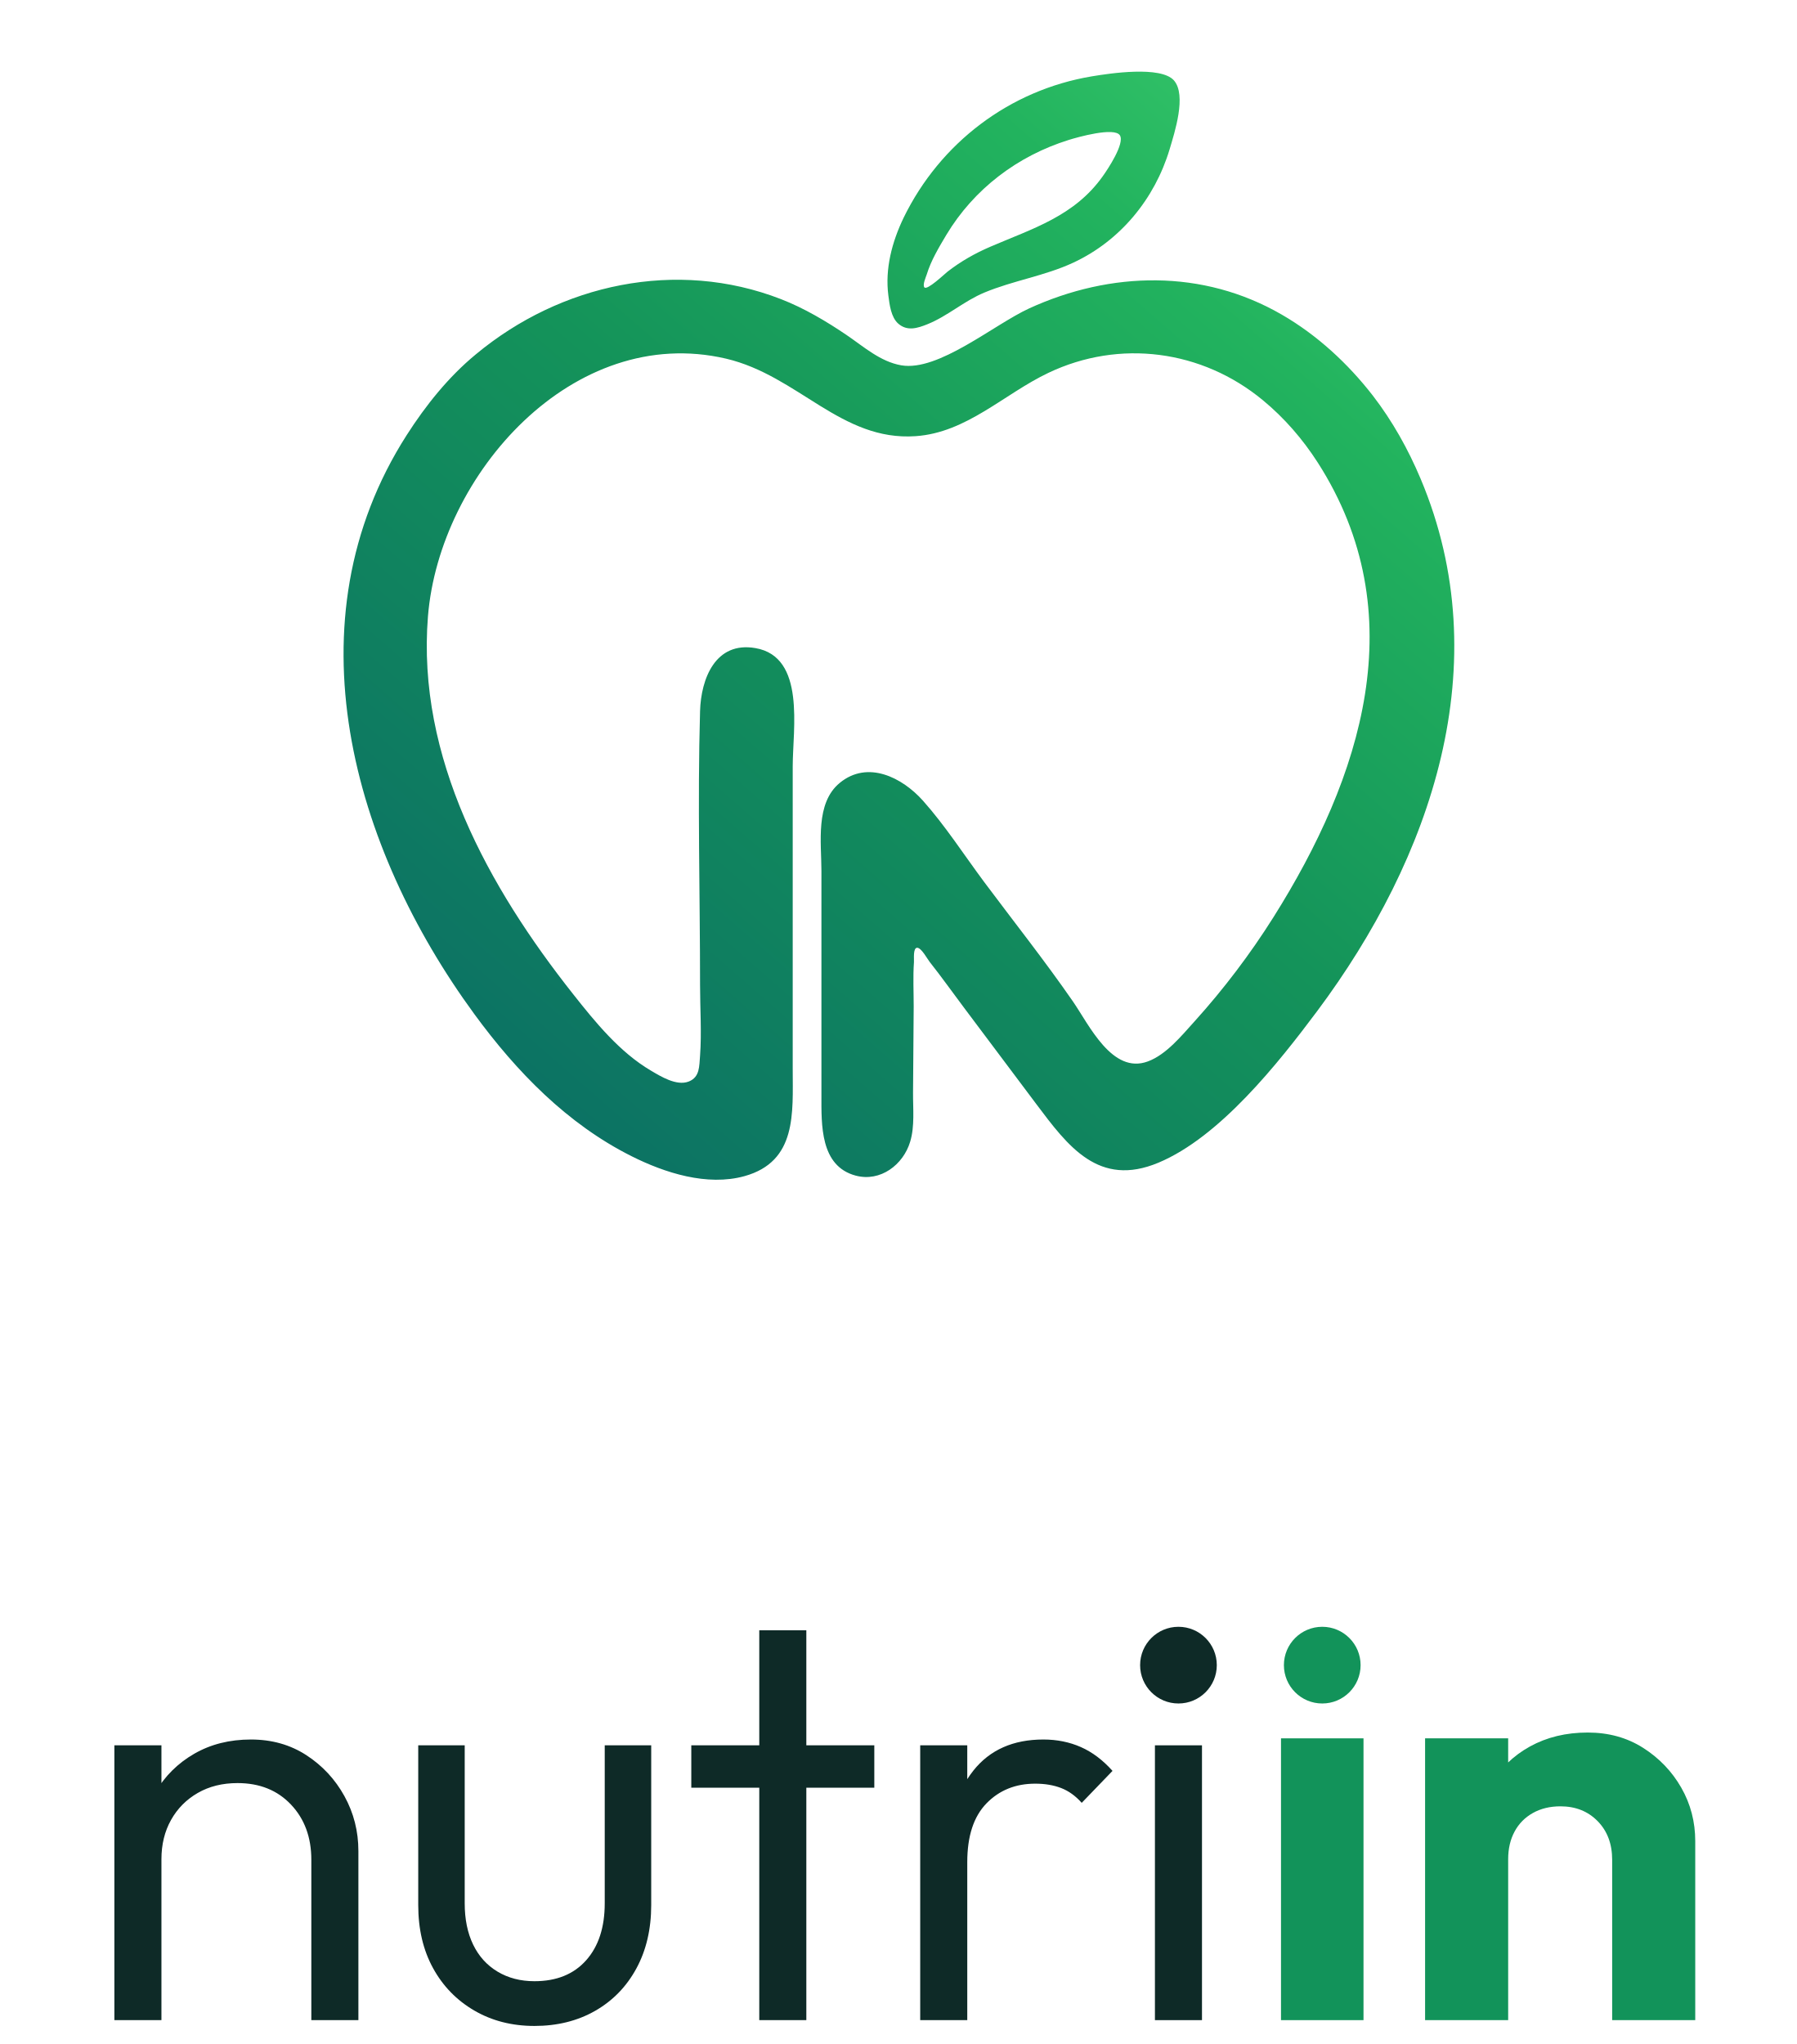
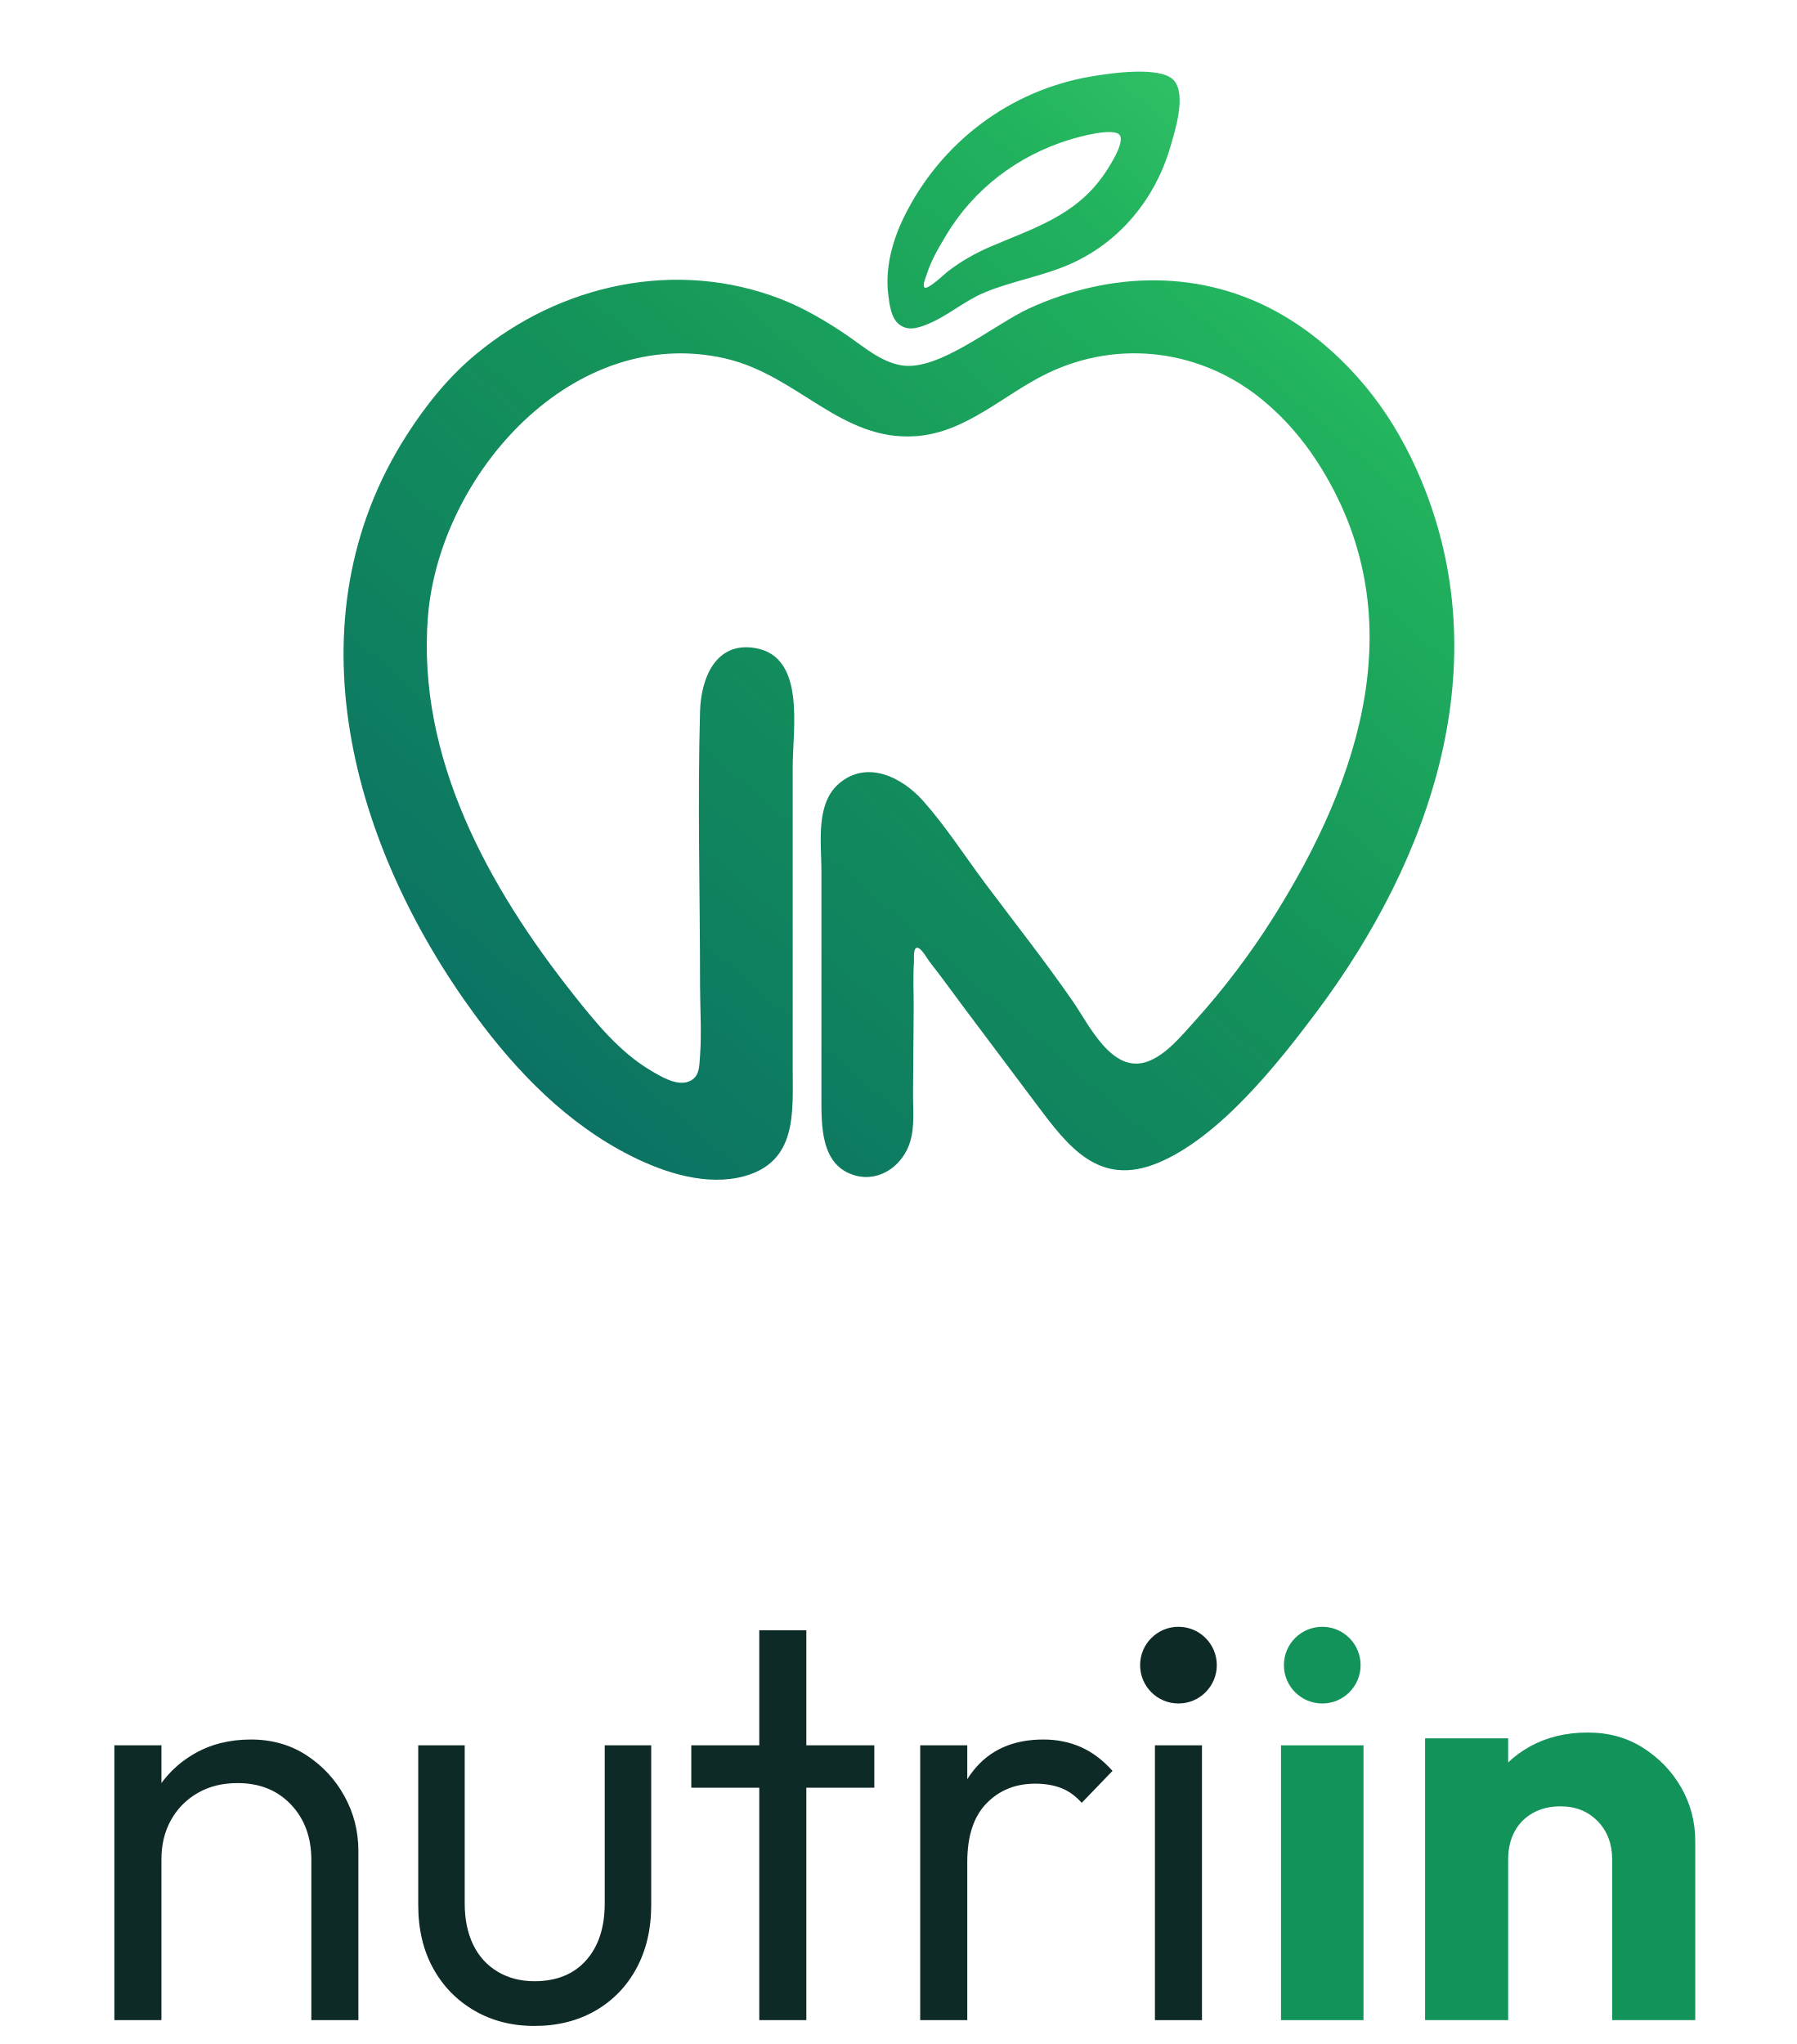
<svg xmlns="http://www.w3.org/2000/svg" viewBox="0 0 1200 1365" role="img" aria-label="Nutriin">
  <defs>
    <linearGradient id="fs" gradientUnits="userSpaceOnUse" x1="260" y1="1040" x2="1000" y2="190">
      <stop offset="0" stop-color="#0A6B66" />
      <stop offset=".5" stop-color="#14935A" />
      <stop offset=".8" stop-color="#22B35E" />
      <stop offset="1" stop-color="#3CCB6E" />
    </linearGradient>
  </defs>
  <g transform="translate(62.25,-114.96) scale(0.87156)">
    <g fill="url(#fs)" fill-rule="evenodd">
      <path d="M293.2,403.4 C272.2,420.7 254.8,442.5 240.2,465.3 C148.8,608.1 198.7,781.4 292.1,909.0 C324.4,953.1 363.2,993.1 412.5,1017.8 C438.0,1030.6 470.4,1041.0 499.0,1033.1 C539.4,1021.9 536.0,984.6 536.0,951.1 C536.0,873.8 536.0,796.4 536.0,719.1 C536.0,690.6 546.1,635.2 507.5,628.5 C476.7,623.1 465.7,652.1 465.0,676.8 C463.0,746.6 465.0,816.9 465.0,886.8 C465.0,904.6 466.3,923.0 465.0,940.8 C464.3,948.7 465.0,957.2 456.3,960.6 C447.0,964.2 434.9,956.7 427.3,952.2 C403.5,938.2 384.7,915.1 367.8,893.7 C302.9,811.7 247.8,712.3 256.5,604.2 C265.3,495.3 367.8,379.4 484.9,406.7 C540.2,419.7 573.1,470.1 630.2,466.1 C669.4,463.4 698.0,433.7 731.9,417.6 C786.5,391.6 849.6,400.0 896.2,438.5 C912.7,452.1 926.8,468.4 938.3,486.3 C1012.7,602.3 971.8,727.6 904.3,834.8 C886.6,862.9 866.3,889.7 844.0,914.4 C834.2,925.2 822.3,940.0 808.1,945.2 C780.8,955.3 763.2,917.3 750.7,899.2 C729.1,868.0 705.4,838.1 682.7,807.7 C667.3,787.0 652.9,764.6 635.8,745.4 C620.0,727.7 593.5,714.1 572.0,731.8 C553.2,747.3 558.0,777.7 558.0,799.2 C558.0,856.6 558.0,913.9 558.0,971.2 C558.0,993.6 556.9,1025.4 584.3,1032.7 C603.2,1037.7 620.7,1024.4 626.0,1006.7 C629.6,994.9 628.1,981.2 628.2,969.0 C628.4,947.0 628.5,925.0 628.7,903.0 C628.7,891.8 628.1,880.3 628.9,869.1 C629.1,867.1 628.0,858.1 631.4,858.1 C634.7,858.2 639.2,866.8 641.0,869.0 C650.1,880.5 658.6,892.5 667.4,904.2 C685.8,928.7 704.2,953.2 722.6,977.8 C747.0,1010.3 770.5,1041.9 816.2,1022.8 C863.3,1003.1 908.0,946.6 937.9,906.6 C1025.4,789.4 1076.9,640.8 1017.2,498.9 C1007.6,476.1 995.6,454.6 980.5,435.0 C961.4,410.4 937.8,388.6 910.8,373.0 C850.2,337.9 779.7,339.6 717.2,368.2 C690.0,380.7 647.6,416.8 619.1,411.8 C603.2,409.0 590.6,397.7 577.7,388.9 C562.0,378.2 544.8,368.0 527.0,361.1 C447.0,330.0 358.0,349.5 293.2,403.4Z M828.1,193.5 C818.1,182.2 778.9,188.1 765.2,190.4 C702.3,200.9 649.0,241.3 621.0,298.7 C612.1,317.2 606.6,337.8 609.3,358.4 C610.2,365.3 611.3,375.0 616.9,379.9 C623.8,385.9 631.6,383.4 639.3,380.3 C654.5,374.2 667.4,362.5 682.8,356.1 C704.8,346.9 729.2,343.3 750.9,333.2 C787.1,316.4 813.4,284.2 824.8,246.3 C828.6,233.5 838.0,204.8 828.1,193.5Z M786.7,235.6 C790.6,241.8 777.4,261.6 773.6,266.9 C751.9,297.5 720.1,306.9 687.3,321.0 C675.5,326.1 664.9,332.1 654.7,340.0 C652.4,341.8 639.0,354.6 636.9,352.1 C635.3,350.2 638.1,344.1 638.7,342.2 C642.0,331.4 648.0,321.5 653.7,311.9 C674.9,276.6 708.4,251.3 747.6,239.1 C754.0,237.1 782.5,229.0 786.7,235.6Z" />
    </g>
  </g>
  <g transform="translate(50,1349.065) scale(0.3880071)">
    <g fill="#0E2A27">
      <path d="M407 0L407 -276Q407 -334 372 -371Q337 -408 280 -408Q241 -408 211.5 -391Q182 -374 165.5 -344.5Q149 -315 149 -277L114 -296Q114 -350 138.5 -392Q163 -434 205.5 -458.5Q248 -483 303 -483Q357 -483 398.5 -456Q440 -429 464 -385.5Q488 -342 488 -291L488 0ZM68 0L68 -473L149 -473L149 0ZM791 10Q733 10 687.5 -16.5Q642 -43 616.5 -89.5Q591 -136 591 -198L591 -473L671 -473L671 -201Q671 -160 685.5 -130Q700 -100 727.5 -83.5Q755 -67 791 -67Q848 -67 880 -103Q912 -139 912 -201L912 -473L992 -473L992 -198Q992 -136 966.5 -89Q941 -42 895.5 -16Q850 10 791 10ZM1178 0L1178 -671L1259 -671L1259 0ZM1061 -400L1061 -473L1376 -473L1376 -400ZM1455 0L1455 -473L1536 -473L1536 0ZM1536 -272L1504 -286Q1504 -376 1546.5 -429.5Q1589 -483 1667 -483Q1702 -483 1731.5 -470Q1761 -457 1786 -429L1733 -374Q1717 -392 1697.5 -399.5Q1678 -407 1653 -407Q1602 -407 1569 -373Q1536 -339 1536 -272Z" />
      <g transform="translate(1791,0)">
        <path d="M68 0L68 -473L149 -473L149 0Z" />
      </g>
      <circle cx="1899.5" cy="-611" r="66" />
    </g>
    <g fill="#12935A">
      <g transform="translate(2020,0)">
-         <path d="M56 0L56 -485L198 -485L198 0Z" />
+         <path d="M56 0L56 -473L198 -473L198 0Z" />
      </g>
      <g transform="translate(2268,0)">
        <path d="M378 0L378 -276Q378 -317 353 -342.5Q328 -368 289 -368Q262 -368 241.5 -356.5Q221 -345 210 -324.5Q199 -304 199 -277L143 -304Q143 -361 168 -404Q193 -447 236.5 -471Q280 -495 336 -495Q390 -495 431.5 -468.5Q473 -442 497 -400Q521 -358 521 -308L521 0ZM56 0L56 -485L199 -485L199 0Z" />
      </g>
      <circle cx="2147.0" cy="-611" r="66" />
    </g>
  </g>
</svg>
